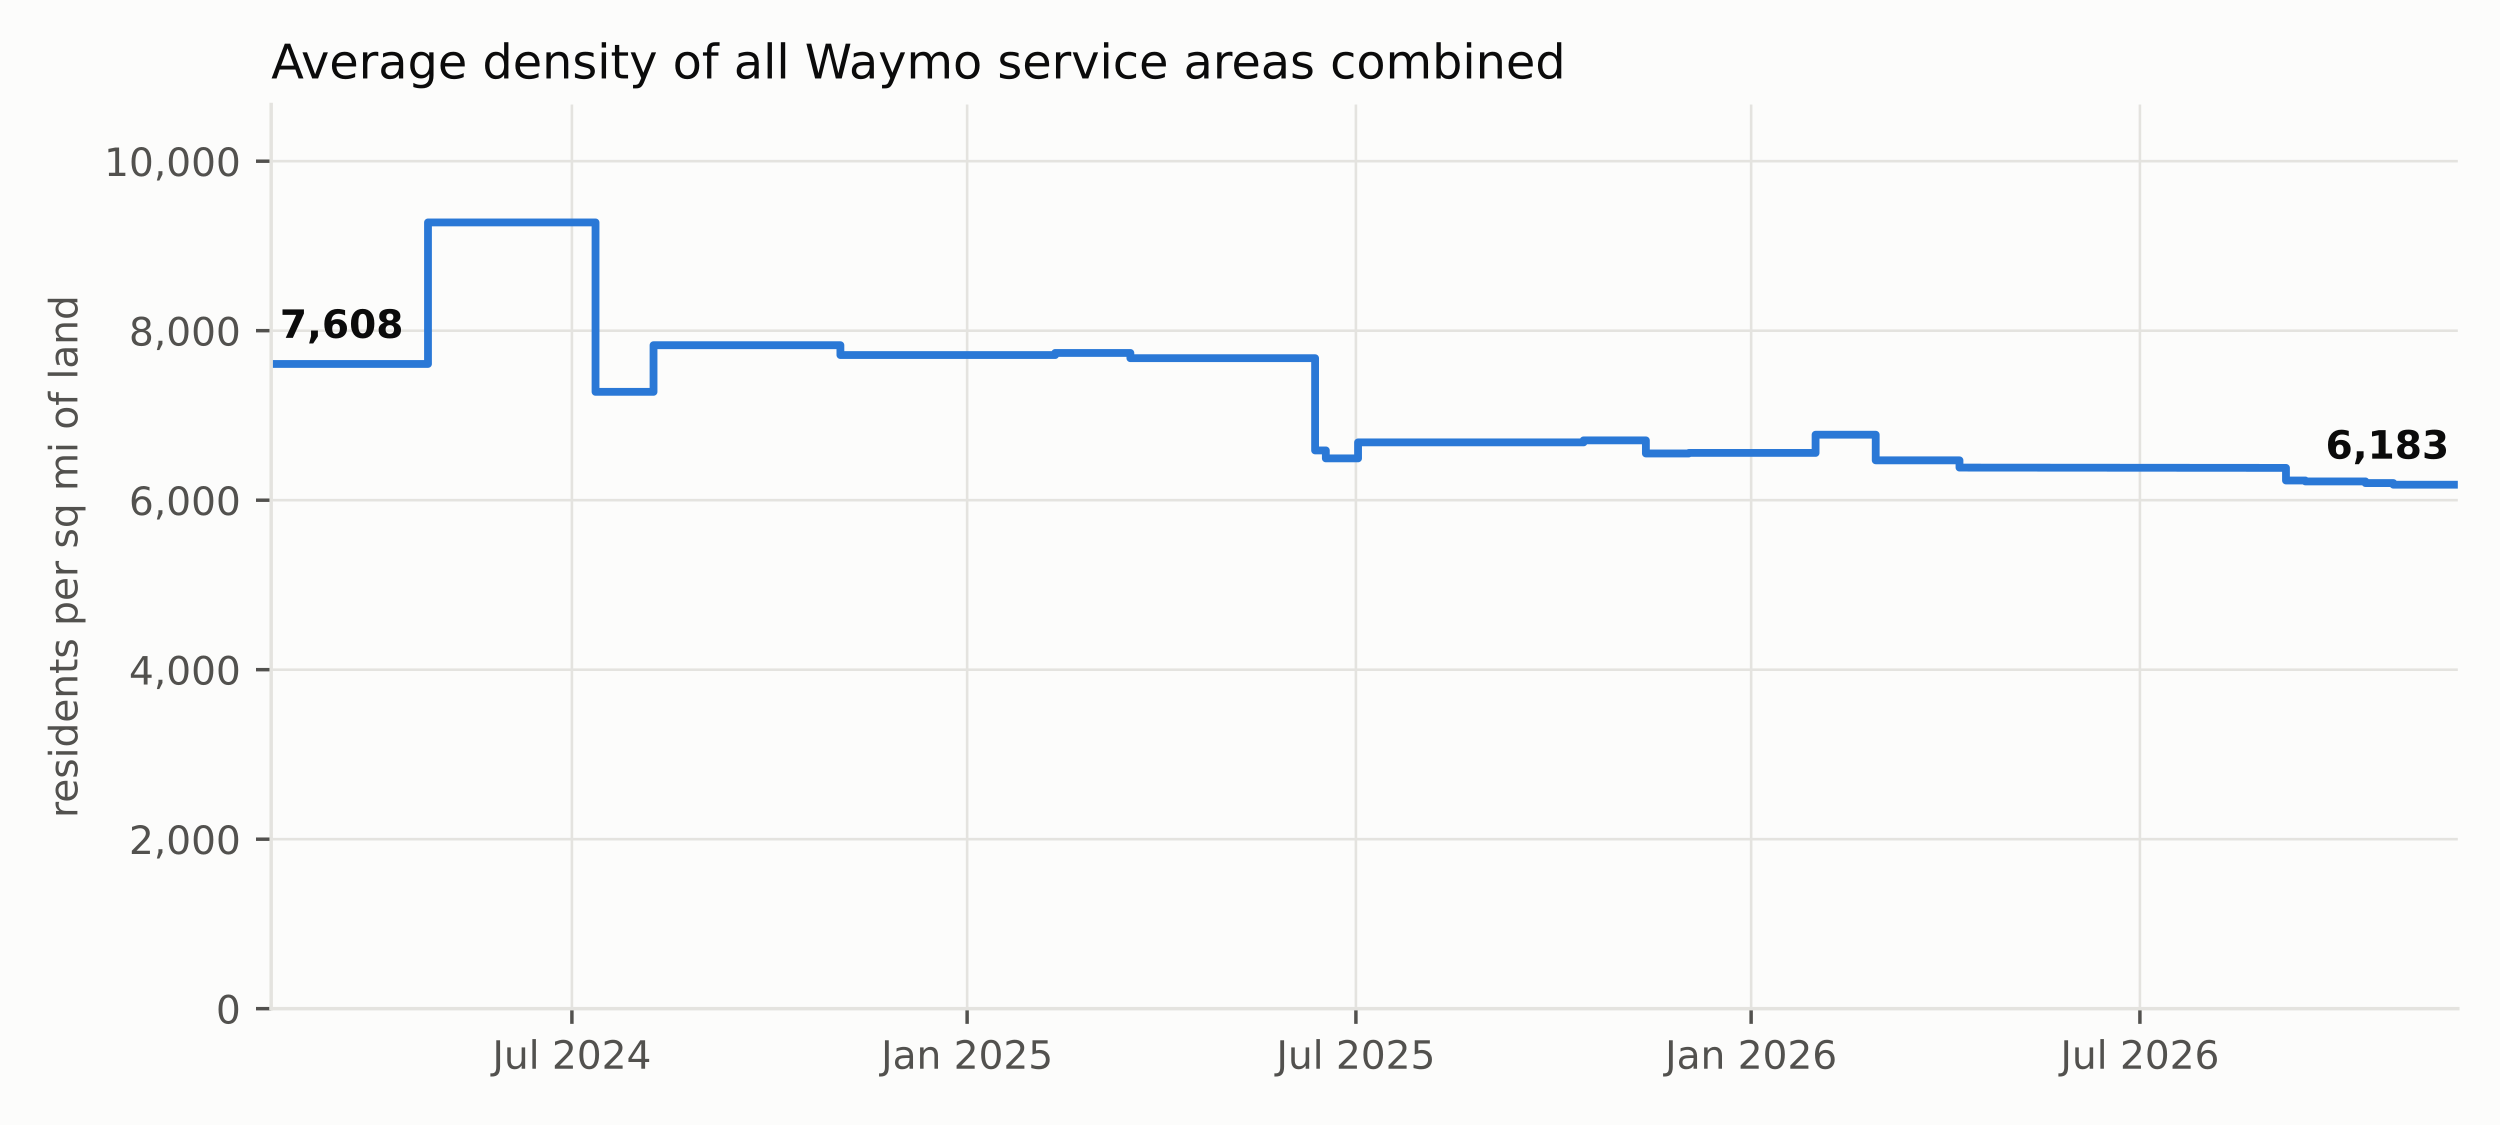
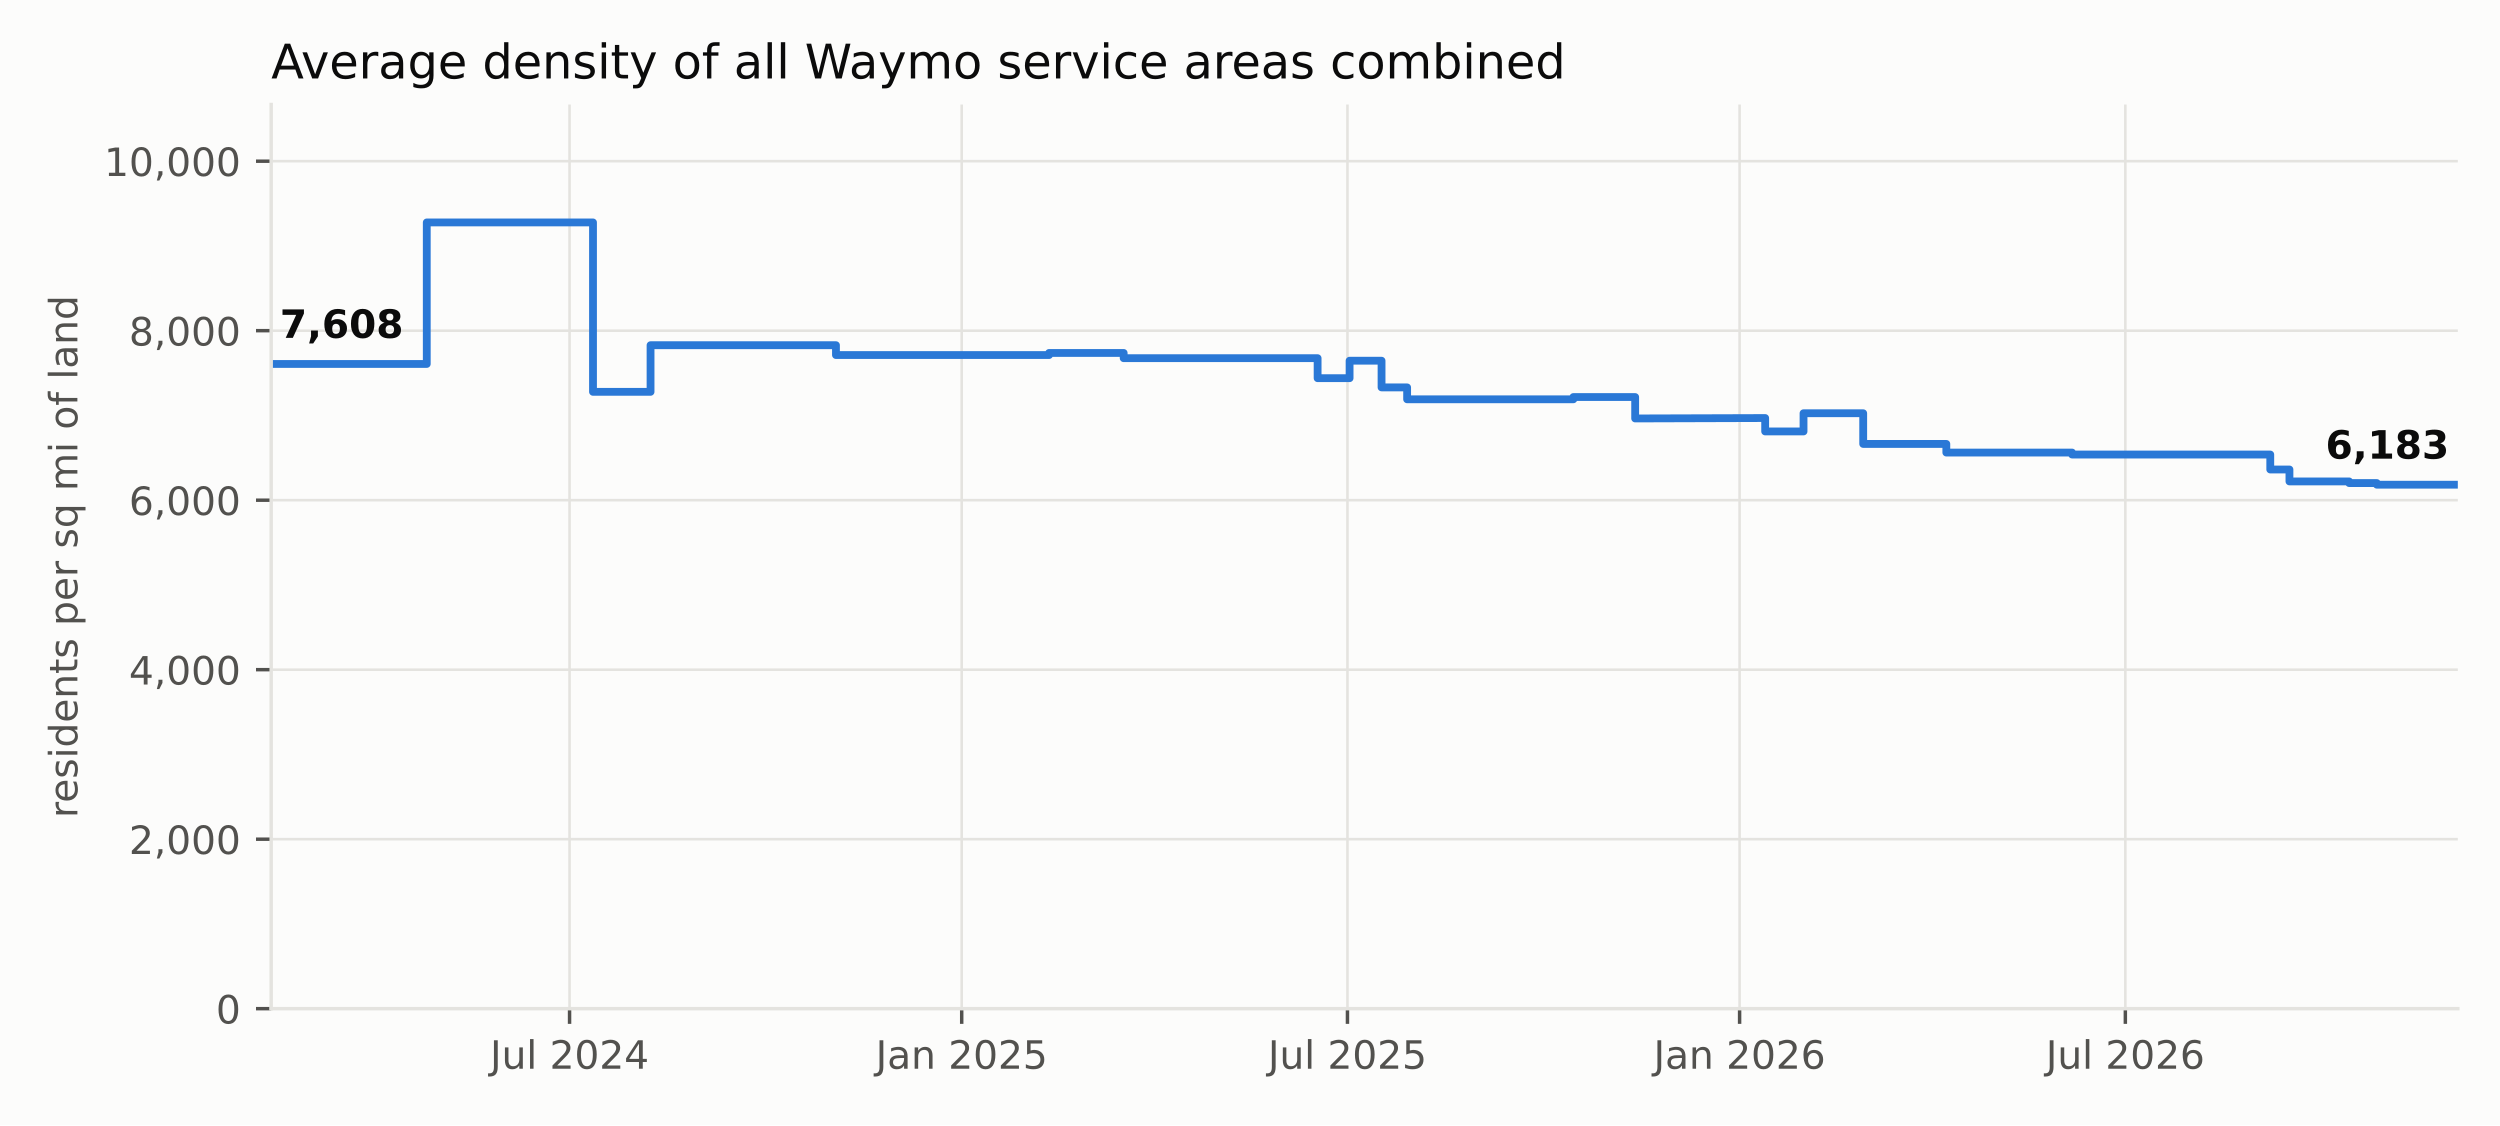
<svg xmlns="http://www.w3.org/2000/svg" xmlns:xlink="http://www.w3.org/1999/xlink" width="576pt" height="259.2pt" viewBox="0 0 576 259.2" version="1.1">
  <defs>
    <style type="text/css">*{stroke-linejoin: round; stroke-linecap: butt}</style>
  </defs>
  <g id="figure_1">
    <g id="patch_1">
      <path d="M 0 259.2  L 576 259.2  L 576 0  L 0 0  z " style="fill: #fcfcfb" />
    </g>
    <g id="axes_1">
      <g id="patch_2">
        <path d="M 62.482 232.398  L 566.28 232.398  L 566.28 24.077  L 62.482 24.077  z " style="fill: #fcfcfb" />
      </g>
      <g id="matplotlib.axis_1">
        <g id="xtick_1">
          <g id="line2d_1">
-             <path d="M 131.767 232.398  L 131.767 24.077  " clip-path="url(#p64bc14fb68)" style="fill: none; stroke: #e4e3df; stroke-width: 0.6; stroke-linecap: square" />
+             <path d="M 131.226 232.398  L 131.226 24.077  " clip-path="url(#p43db7457ee)" style="fill: none; stroke: #e4e3df; stroke-width: 0.6; stroke-linecap: square" />
          </g>
          <g id="line2d_2">
            <defs>
-               <path id="m5aa7a8f04b" d="M 0 0  L 0 3.5  " style="stroke: #52514e; stroke-width: 0.8" />
+               <path id="m2aeccfa4a9" d="M 0 0  L 0 3.5  " style="stroke: #52514e; stroke-width: 0.8" />
            </defs>
            <g>
-               <use xlink:href="#m5aa7a8f04b" x="131.767" y="232.398" style="fill: #52514e; stroke: #52514e; stroke-width: 0.8" />
+               <use xlink:href="#m2aeccfa4a9" x="131.226" y="232.398" style="fill: #52514e; stroke: #52514e; stroke-width: 0.8" />
            </g>
          </g>
          <g id="text_1">
-             <text style="font-size: 9px; font-family: 'DejaVu Sans'; text-anchor: middle; fill: #52514e" x="131.767" y="246.236" transform="rotate(-0 131.7667 246.2365)">Jul 2024</text>
+             <text style="font-size: 9px; font-family: 'DejaVu Sans'; text-anchor: middle; fill: #52514e" x="131.226" y="246.236" transform="rotate(-0 131.2265 246.2365)">Jul 2024</text>
          </g>
        </g>
        <g id="xtick_2">
          <g id="line2d_3">
-             <path d="M 222.826 232.398  L 222.826 24.077  " clip-path="url(#p64bc14fb68)" style="fill: none; stroke: #e4e3df; stroke-width: 0.6; stroke-linecap: square" />
+             <path d="M 221.576 232.398  L 221.576 24.077  " clip-path="url(#p43db7457ee)" style="fill: none; stroke: #e4e3df; stroke-width: 0.6; stroke-linecap: square" />
          </g>
          <g id="line2d_4">
            <g>
-               <use xlink:href="#m5aa7a8f04b" x="222.826" y="232.398" style="fill: #52514e; stroke: #52514e; stroke-width: 0.8" />
+               <use xlink:href="#m2aeccfa4a9" x="221.576" y="232.398" style="fill: #52514e; stroke: #52514e; stroke-width: 0.8" />
            </g>
          </g>
          <g id="text_2">
-             <text style="font-size: 9px; font-family: 'DejaVu Sans'; text-anchor: middle; fill: #52514e" x="222.826" y="246.236" transform="rotate(-0 222.8264 246.2358)">Jan 2025</text>
+             <text style="font-size: 9px; font-family: 'DejaVu Sans'; text-anchor: middle; fill: #52514e" x="221.576" y="246.236" transform="rotate(-0 221.5762 246.2358)">Jan 2025</text>
          </g>
        </g>
        <g id="xtick_3">
          <g id="line2d_5">
-             <path d="M 312.401 232.398  L 312.401 24.077  " clip-path="url(#p64bc14fb68)" style="fill: none; stroke: #e4e3df; stroke-width: 0.6; stroke-linecap: square" />
+             <path d="M 310.453 232.398  L 310.453 24.077  " clip-path="url(#p43db7457ee)" style="fill: none; stroke: #e4e3df; stroke-width: 0.6; stroke-linecap: square" />
          </g>
          <g id="line2d_6">
            <g>
-               <use xlink:href="#m5aa7a8f04b" x="312.401" y="232.398" style="fill: #52514e; stroke: #52514e; stroke-width: 0.8" />
+               <use xlink:href="#m2aeccfa4a9" x="310.453" y="232.398" style="fill: #52514e; stroke: #52514e; stroke-width: 0.8" />
            </g>
          </g>
          <g id="text_3">
-             <text style="font-size: 9px; font-family: 'DejaVu Sans'; text-anchor: middle; fill: #52514e" x="312.401" y="246.236" transform="rotate(-0 312.4015 246.2365)">Jul 2025</text>
+             <text style="font-size: 9px; font-family: 'DejaVu Sans'; text-anchor: middle; fill: #52514e" x="310.453" y="246.236" transform="rotate(-0 310.4528 246.2365)">Jul 2025</text>
          </g>
        </g>
        <g id="xtick_4">
          <g id="line2d_7">
-             <path d="M 403.461 232.398  L 403.461 24.077  " clip-path="url(#p64bc14fb68)" style="fill: none; stroke: #e4e3df; stroke-width: 0.6; stroke-linecap: square" />
+             <path d="M 400.803 232.398  L 400.803 24.077  " clip-path="url(#p43db7457ee)" style="fill: none; stroke: #e4e3df; stroke-width: 0.6; stroke-linecap: square" />
          </g>
          <g id="line2d_8">
            <g>
-               <use xlink:href="#m5aa7a8f04b" x="403.461" y="232.398" style="fill: #52514e; stroke: #52514e; stroke-width: 0.8" />
+               <use xlink:href="#m2aeccfa4a9" x="400.803" y="232.398" style="fill: #52514e; stroke: #52514e; stroke-width: 0.8" />
            </g>
          </g>
          <g id="text_4">
-             <text style="font-size: 9px; font-family: 'DejaVu Sans'; text-anchor: middle; fill: #52514e" x="403.461" y="246.236" transform="rotate(-0 403.4612 246.2358)">Jan 2026</text>
+             <text style="font-size: 9px; font-family: 'DejaVu Sans'; text-anchor: middle; fill: #52514e" x="400.803" y="246.236" transform="rotate(-0 400.8025 246.2358)">Jan 2026</text>
          </g>
        </g>
        <g id="xtick_5">
          <g id="line2d_9">
-             <path d="M 493.036 232.398  L 493.036 24.077  " clip-path="url(#p64bc14fb68)" style="fill: none; stroke: #e4e3df; stroke-width: 0.6; stroke-linecap: square" />
+             <path d="M 489.679 232.398  L 489.679 24.077  " clip-path="url(#p43db7457ee)" style="fill: none; stroke: #e4e3df; stroke-width: 0.6; stroke-linecap: square" />
          </g>
          <g id="line2d_10">
            <g>
-               <use xlink:href="#m5aa7a8f04b" x="493.036" y="232.398" style="fill: #52514e; stroke: #52514e; stroke-width: 0.8" />
+               <use xlink:href="#m2aeccfa4a9" x="489.679" y="232.398" style="fill: #52514e; stroke: #52514e; stroke-width: 0.8" />
            </g>
          </g>
          <g id="text_5">
-             <text style="font-size: 9px; font-family: 'DejaVu Sans'; text-anchor: middle; fill: #52514e" x="493.036" y="246.236" transform="rotate(-0 493.0363 246.2365)">Jul 2026</text>
+             <text style="font-size: 9px; font-family: 'DejaVu Sans'; text-anchor: middle; fill: #52514e" x="489.679" y="246.236" transform="rotate(-0 489.6792 246.2365)">Jul 2026</text>
          </g>
        </g>
      </g>
      <g id="matplotlib.axis_2">
        <g id="ytick_1">
          <g id="line2d_11">
-             <path d="M 62.482 232.398  L 566.28 232.398  " clip-path="url(#p64bc14fb68)" style="fill: none; stroke: #e4e3df; stroke-width: 0.6; stroke-linecap: square" />
+             <path d="M 62.482 232.398  L 566.28 232.398  " clip-path="url(#p43db7457ee)" style="fill: none; stroke: #e4e3df; stroke-width: 0.6; stroke-linecap: square" />
          </g>
          <g id="line2d_12">
            <defs>
-               <path id="md88aed5c7d" d="M 0 0  L -3.5 0  " style="stroke: #52514e; stroke-width: 0.8" />
+               <path id="ma1df3fccb0" d="M 0 0  L -3.5 0  " style="stroke: #52514e; stroke-width: 0.8" />
            </defs>
            <g>
-               <use xlink:href="#md88aed5c7d" x="62.482" y="232.398" style="fill: #52514e; stroke: #52514e; stroke-width: 0.8" />
+               <use xlink:href="#ma1df3fccb0" x="62.482" y="232.398" style="fill: #52514e; stroke: #52514e; stroke-width: 0.8" />
            </g>
          </g>
          <g id="text_6">
            <text style="font-size: 9px; font-family: 'DejaVu Sans'; text-anchor: end; fill: #52514e" x="55.482" y="235.817" transform="rotate(-0 55.48211 235.8168)">0</text>
          </g>
        </g>
        <g id="ytick_2">
          <g id="line2d_13">
-             <path d="M 62.482 193.345  L 566.28 193.345  " clip-path="url(#p64bc14fb68)" style="fill: none; stroke: #e4e3df; stroke-width: 0.6; stroke-linecap: square" />
+             <path d="M 62.482 193.345  L 566.28 193.345  " clip-path="url(#p43db7457ee)" style="fill: none; stroke: #e4e3df; stroke-width: 0.6; stroke-linecap: square" />
          </g>
          <g id="line2d_14">
            <g>
-               <use xlink:href="#md88aed5c7d" x="62.482" y="193.345" style="fill: #52514e; stroke: #52514e; stroke-width: 0.8" />
+               <use xlink:href="#ma1df3fccb0" x="62.482" y="193.345" style="fill: #52514e; stroke: #52514e; stroke-width: 0.8" />
            </g>
          </g>
          <g id="text_7">
            <text style="font-size: 9px; font-family: 'DejaVu Sans'; text-anchor: end; fill: #52514e" x="55.482" y="196.764" transform="rotate(-0 55.48211 196.7644)">2,000</text>
          </g>
        </g>
        <g id="ytick_3">
          <g id="line2d_15">
-             <path d="M 62.482 154.293  L 566.28 154.293  " clip-path="url(#p64bc14fb68)" style="fill: none; stroke: #e4e3df; stroke-width: 0.6; stroke-linecap: square" />
+             <path d="M 62.482 154.293  L 566.28 154.293  " clip-path="url(#p43db7457ee)" style="fill: none; stroke: #e4e3df; stroke-width: 0.6; stroke-linecap: square" />
          </g>
          <g id="line2d_16">
            <g>
-               <use xlink:href="#md88aed5c7d" x="62.482" y="154.293" style="fill: #52514e; stroke: #52514e; stroke-width: 0.8" />
+               <use xlink:href="#ma1df3fccb0" x="62.482" y="154.293" style="fill: #52514e; stroke: #52514e; stroke-width: 0.8" />
            </g>
          </g>
          <g id="text_8">
            <text style="font-size: 9px; font-family: 'DejaVu Sans'; text-anchor: end; fill: #52514e" x="55.482" y="157.712" transform="rotate(-0 55.48211 157.7119)">4,000</text>
          </g>
        </g>
        <g id="ytick_4">
          <g id="line2d_17">
-             <path d="M 62.482 115.241  L 566.28 115.241  " clip-path="url(#p64bc14fb68)" style="fill: none; stroke: #e4e3df; stroke-width: 0.6; stroke-linecap: square" />
+             <path d="M 62.482 115.241  L 566.28 115.241  " clip-path="url(#p43db7457ee)" style="fill: none; stroke: #e4e3df; stroke-width: 0.6; stroke-linecap: square" />
          </g>
          <g id="line2d_18">
            <g>
-               <use xlink:href="#md88aed5c7d" x="62.482" y="115.241" style="fill: #52514e; stroke: #52514e; stroke-width: 0.8" />
+               <use xlink:href="#ma1df3fccb0" x="62.482" y="115.241" style="fill: #52514e; stroke: #52514e; stroke-width: 0.8" />
            </g>
          </g>
          <g id="text_9">
            <text style="font-size: 9px; font-family: 'DejaVu Sans'; text-anchor: end; fill: #52514e" x="55.482" y="118.66" transform="rotate(-0 55.48211 118.6595)">6,000</text>
          </g>
        </g>
        <g id="ytick_5">
          <g id="line2d_19">
-             <path d="M 62.482 76.188  L 566.28 76.188  " clip-path="url(#p64bc14fb68)" style="fill: none; stroke: #e4e3df; stroke-width: 0.6; stroke-linecap: square" />
+             <path d="M 62.482 76.188  L 566.28 76.188  " clip-path="url(#p43db7457ee)" style="fill: none; stroke: #e4e3df; stroke-width: 0.6; stroke-linecap: square" />
          </g>
          <g id="line2d_20">
            <g>
-               <use xlink:href="#md88aed5c7d" x="62.482" y="76.188" style="fill: #52514e; stroke: #52514e; stroke-width: 0.8" />
+               <use xlink:href="#ma1df3fccb0" x="62.482" y="76.188" style="fill: #52514e; stroke: #52514e; stroke-width: 0.8" />
            </g>
          </g>
          <g id="text_10">
            <text style="font-size: 9px; font-family: 'DejaVu Sans'; text-anchor: end; fill: #52514e" x="55.482" y="79.607" transform="rotate(-0 55.48211 79.60706)">8,000</text>
          </g>
        </g>
        <g id="ytick_6">
          <g id="line2d_21">
-             <path d="M 62.482 37.136  L 566.28 37.136  " clip-path="url(#p64bc14fb68)" style="fill: none; stroke: #e4e3df; stroke-width: 0.6; stroke-linecap: square" />
+             <path d="M 62.482 37.136  L 566.28 37.136  " clip-path="url(#p43db7457ee)" style="fill: none; stroke: #e4e3df; stroke-width: 0.6; stroke-linecap: square" />
          </g>
          <g id="line2d_22">
            <g>
-               <use xlink:href="#md88aed5c7d" x="62.482" y="37.136" style="fill: #52514e; stroke: #52514e; stroke-width: 0.8" />
+               <use xlink:href="#ma1df3fccb0" x="62.482" y="37.136" style="fill: #52514e; stroke: #52514e; stroke-width: 0.8" />
            </g>
          </g>
          <g id="text_11">
            <text style="font-size: 9px; font-family: 'DejaVu Sans'; text-anchor: end; fill: #52514e" x="55.482" y="40.555" transform="rotate(-0 55.48211 40.55462)">10,000</text>
          </g>
        </g>
        <g id="text_12">
          <text style="font-size: 9px; font-family: 'DejaVu Sans'; text-anchor: middle; fill: #52514e" x="17.828" y="128.238" transform="rotate(-90 17.82844 128.2377)">residents per sq mi of land</text>
        </g>
      </g>
      <g id="line2d_23">
-         <path d="M 62.482 83.852  L 98.609 83.852  L 98.609 51.25  L 137.21 51.25  L 137.21 90.279  L 150.573 90.279  L 150.573 79.533  L 193.628 79.533  L 193.628 81.802  L 243.117 81.802  L 243.117 81.321  L 260.438 81.321  L 260.438 82.527  L 302.999 82.527  L 302.999 103.775  L 305.473 103.775  L 305.473 105.611  L 312.896 105.611  L 312.896 101.925  L 364.86 101.925  L 364.86 101.463  L 379.212 101.463  L 379.212 104.48  L 389.109 104.48  L 389.109 104.354  L 418.308 104.354  L 418.308 100.16  L 432.165 100.16  L 432.165 106.06  L 451.466 106.06  L 451.466 107.732  L 526.689 107.804  L 526.689 110.704  L 531.143 110.704  L 531.143 110.918  L 545 110.918  L 545 111.299  L 551.433 111.299  L 551.433 111.672  L 566.28 111.672  L 566.28 111.672  " clip-path="url(#p64bc14fb68)" style="fill: none; stroke: #2a78d6; stroke-width: 1.8; stroke-linecap: square" />
+         <path d="M 62.482 83.852  L 98.327 83.852  L 98.327 51.25  L 136.628 51.25  L 136.628 90.279  L 149.886 90.279  L 149.886 79.533  L 192.605 79.533  L 192.605 81.802  L 241.708 81.802  L 241.708 81.321  L 258.895 81.321  L 258.895 82.527  L 303.578 82.527  L 303.578 87.133  L 310.944 87.133  L 310.944 83.109  L 318.309 83.109  L 318.309 89.257  L 324.202 89.257  L 324.202 91.997  L 362.502 91.997  L 362.502 91.481  L 376.742 91.481  L 376.742 96.412  L 406.695 96.315  L 406.695 99.403  L 415.533 99.403  L 415.533 95.214  L 429.282 95.214  L 429.282 102.282  L 448.433 102.282  L 448.433 104.27  L 477.403 104.27  L 477.403 104.724  L 523.069 104.724  L 523.069 108.172  L 527.489 108.172  L 527.489 110.918  L 541.237 110.918  L 541.237 111.299  L 547.621 111.299  L 547.621 111.672  L 566.28 111.672  L 566.28 111.672  " clip-path="url(#p43db7457ee)" style="fill: none; stroke: #2a78d6; stroke-width: 1.8; stroke-linecap: square" />
      </g>
      <g id="patch_3">
        <path d="M 62.482 232.398  L 62.482 24.077  " style="fill: none; stroke: #e4e3df; stroke-width: 0.8; stroke-linejoin: miter; stroke-linecap: square" />
      </g>
      <g id="patch_4">
        <path d="M 62.482 232.398  L 566.28 232.398  " style="fill: none; stroke: #e4e3df; stroke-width: 0.8; stroke-linejoin: miter; stroke-linecap: square" />
      </g>
      <g id="text_13">
        <text style="font-weight: 700; font-size: 9px; font-family: 'DejaVu Sans'; text-anchor: end; fill: #0b0b0b" x="564.28" y="105.672" transform="rotate(-0 564.28 105.6722)">6,183</text>
      </g>
      <g id="text_14">
        <text style="font-weight: 700; font-size: 9px; font-family: 'DejaVu Sans'; text-anchor: start; fill: #0b0b0b" x="64.482" y="77.852" transform="rotate(-0 64.48211 77.85174)">7,608</text>
      </g>
      <g id="text_15">
        <text style="font-size: 11px; font-family: 'DejaVu Sans'; text-anchor: start; fill: #0b0b0b" x="62.482" y="18.077" transform="rotate(-0 62.48211 18.07742)">Average density of all Waymo service areas combined</text>
      </g>
    </g>
  </g>
  <defs>
-     <clipPath id="p64bc14fb68">
+     <clipPath id="p43db7457ee">
      <rect x="62.482" y="24.077" width="503.798" height="208.32" />
    </clipPath>
  </defs>
</svg>
